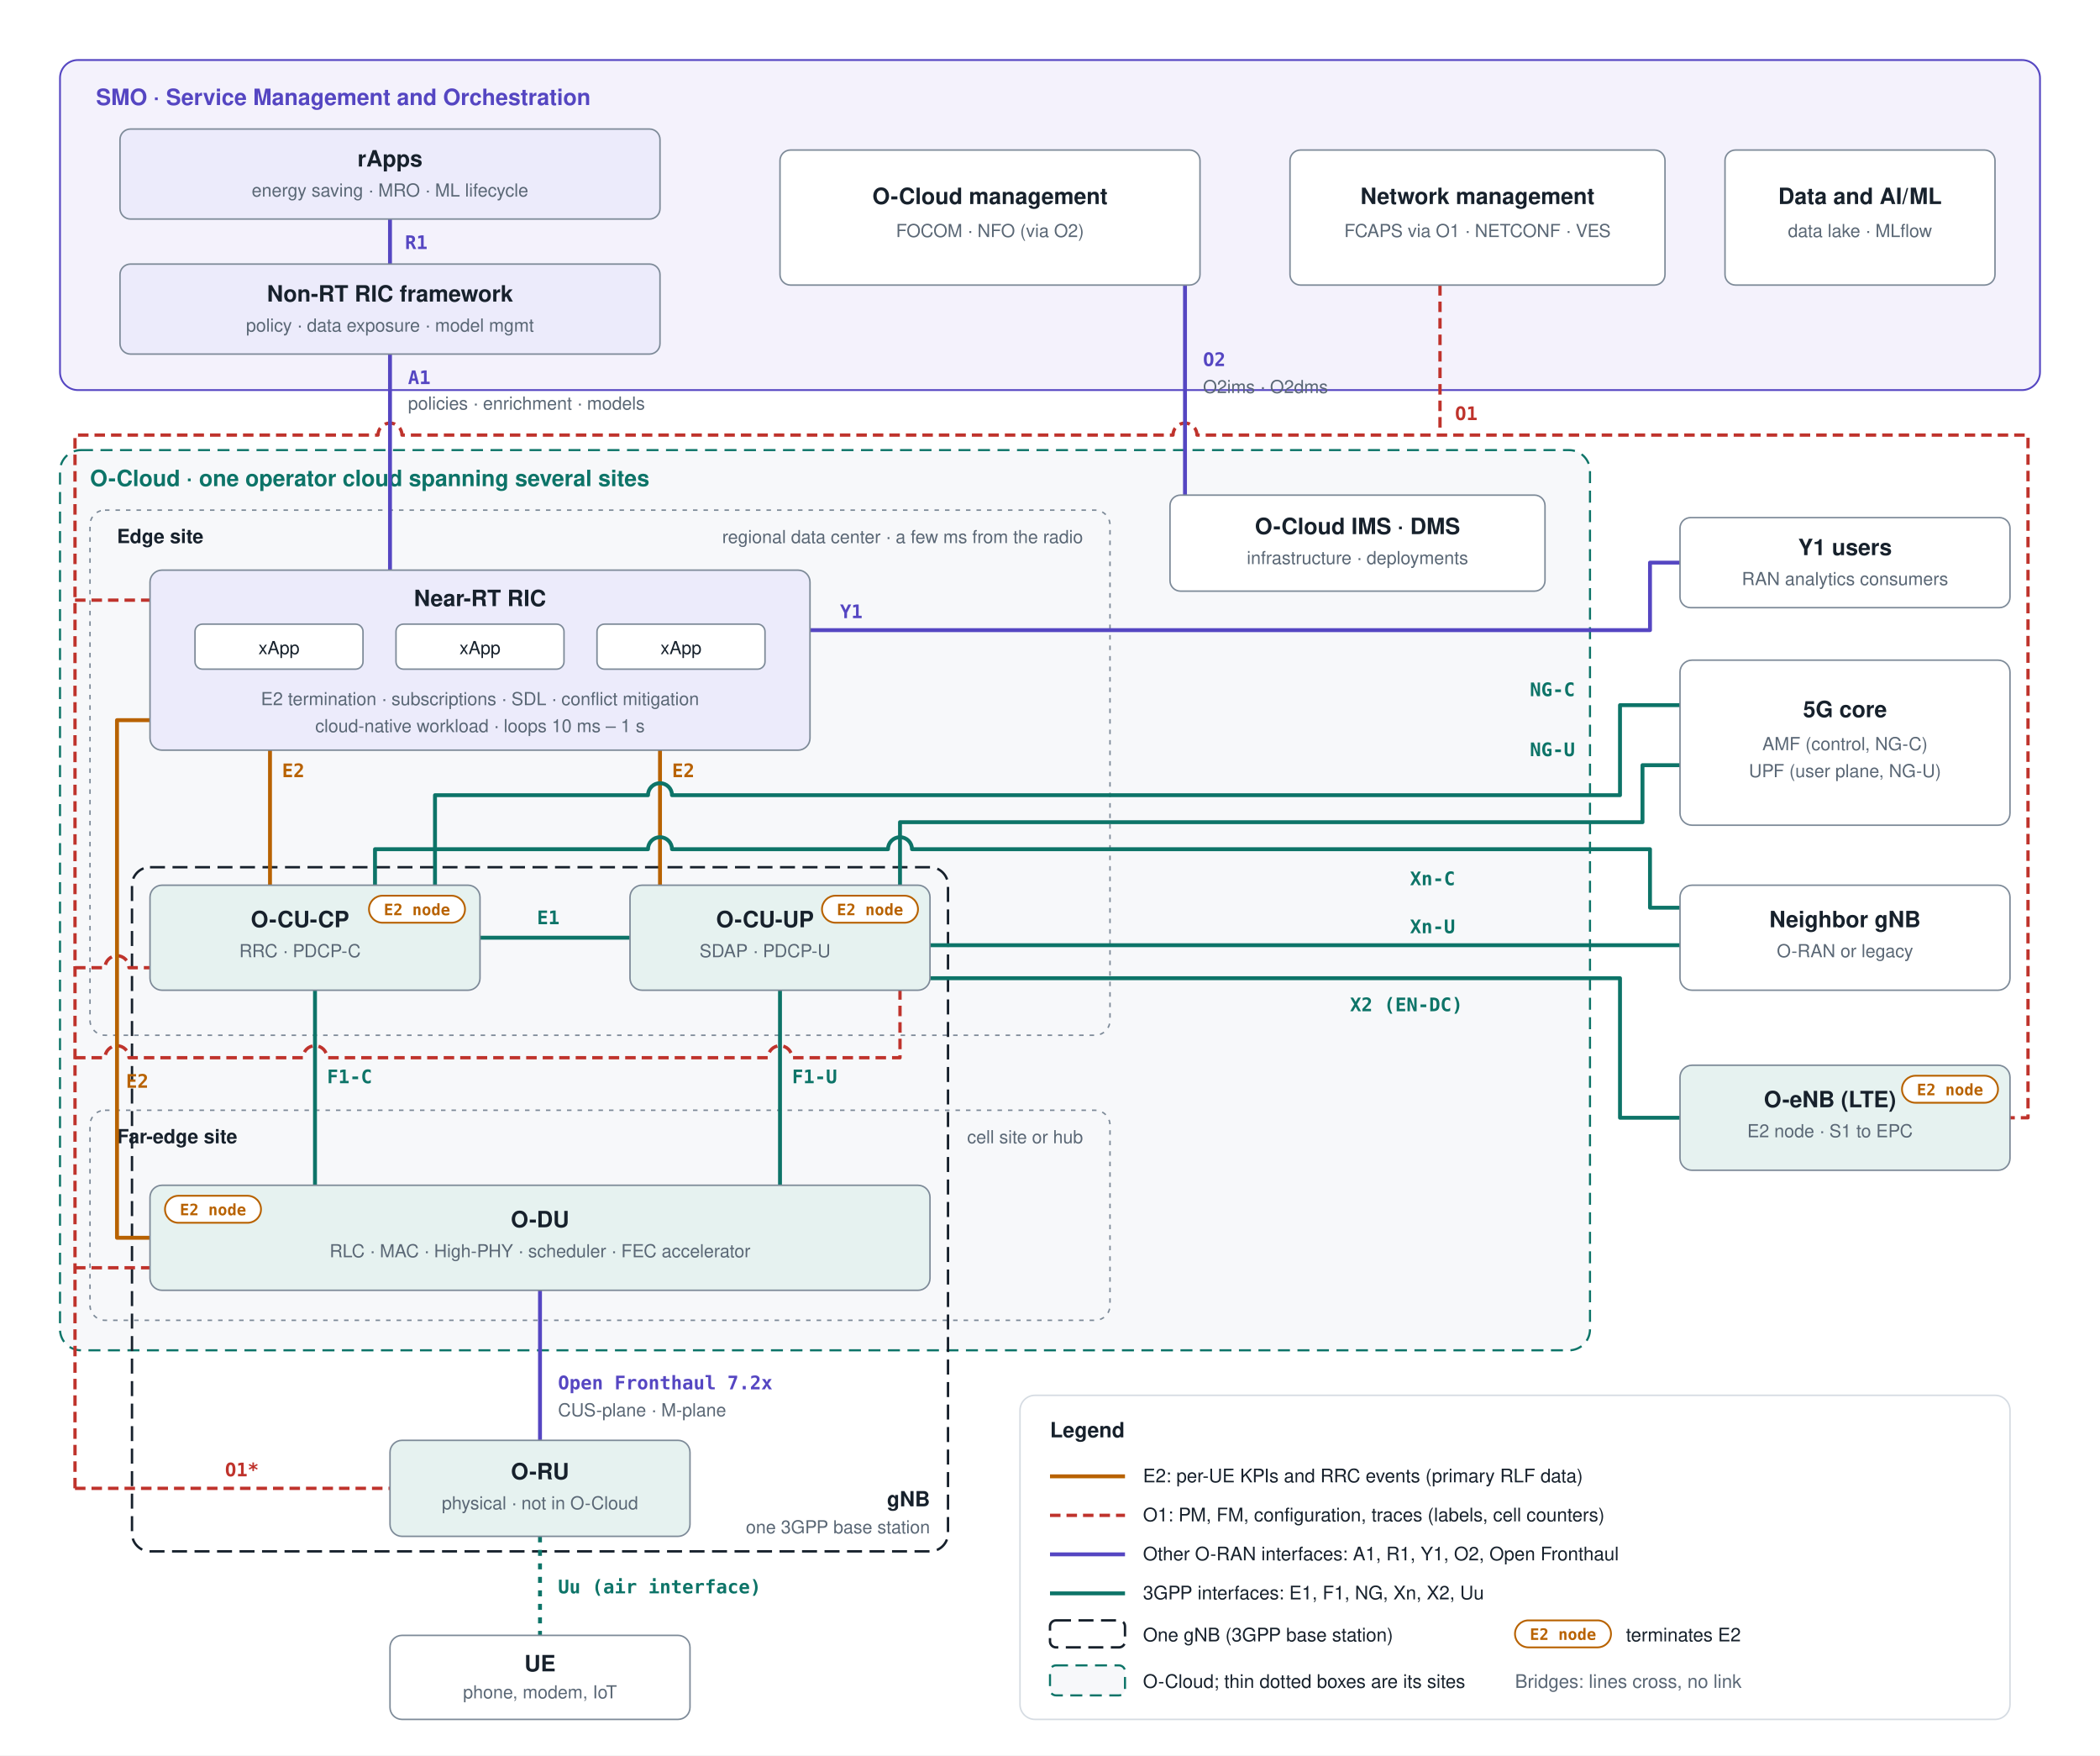
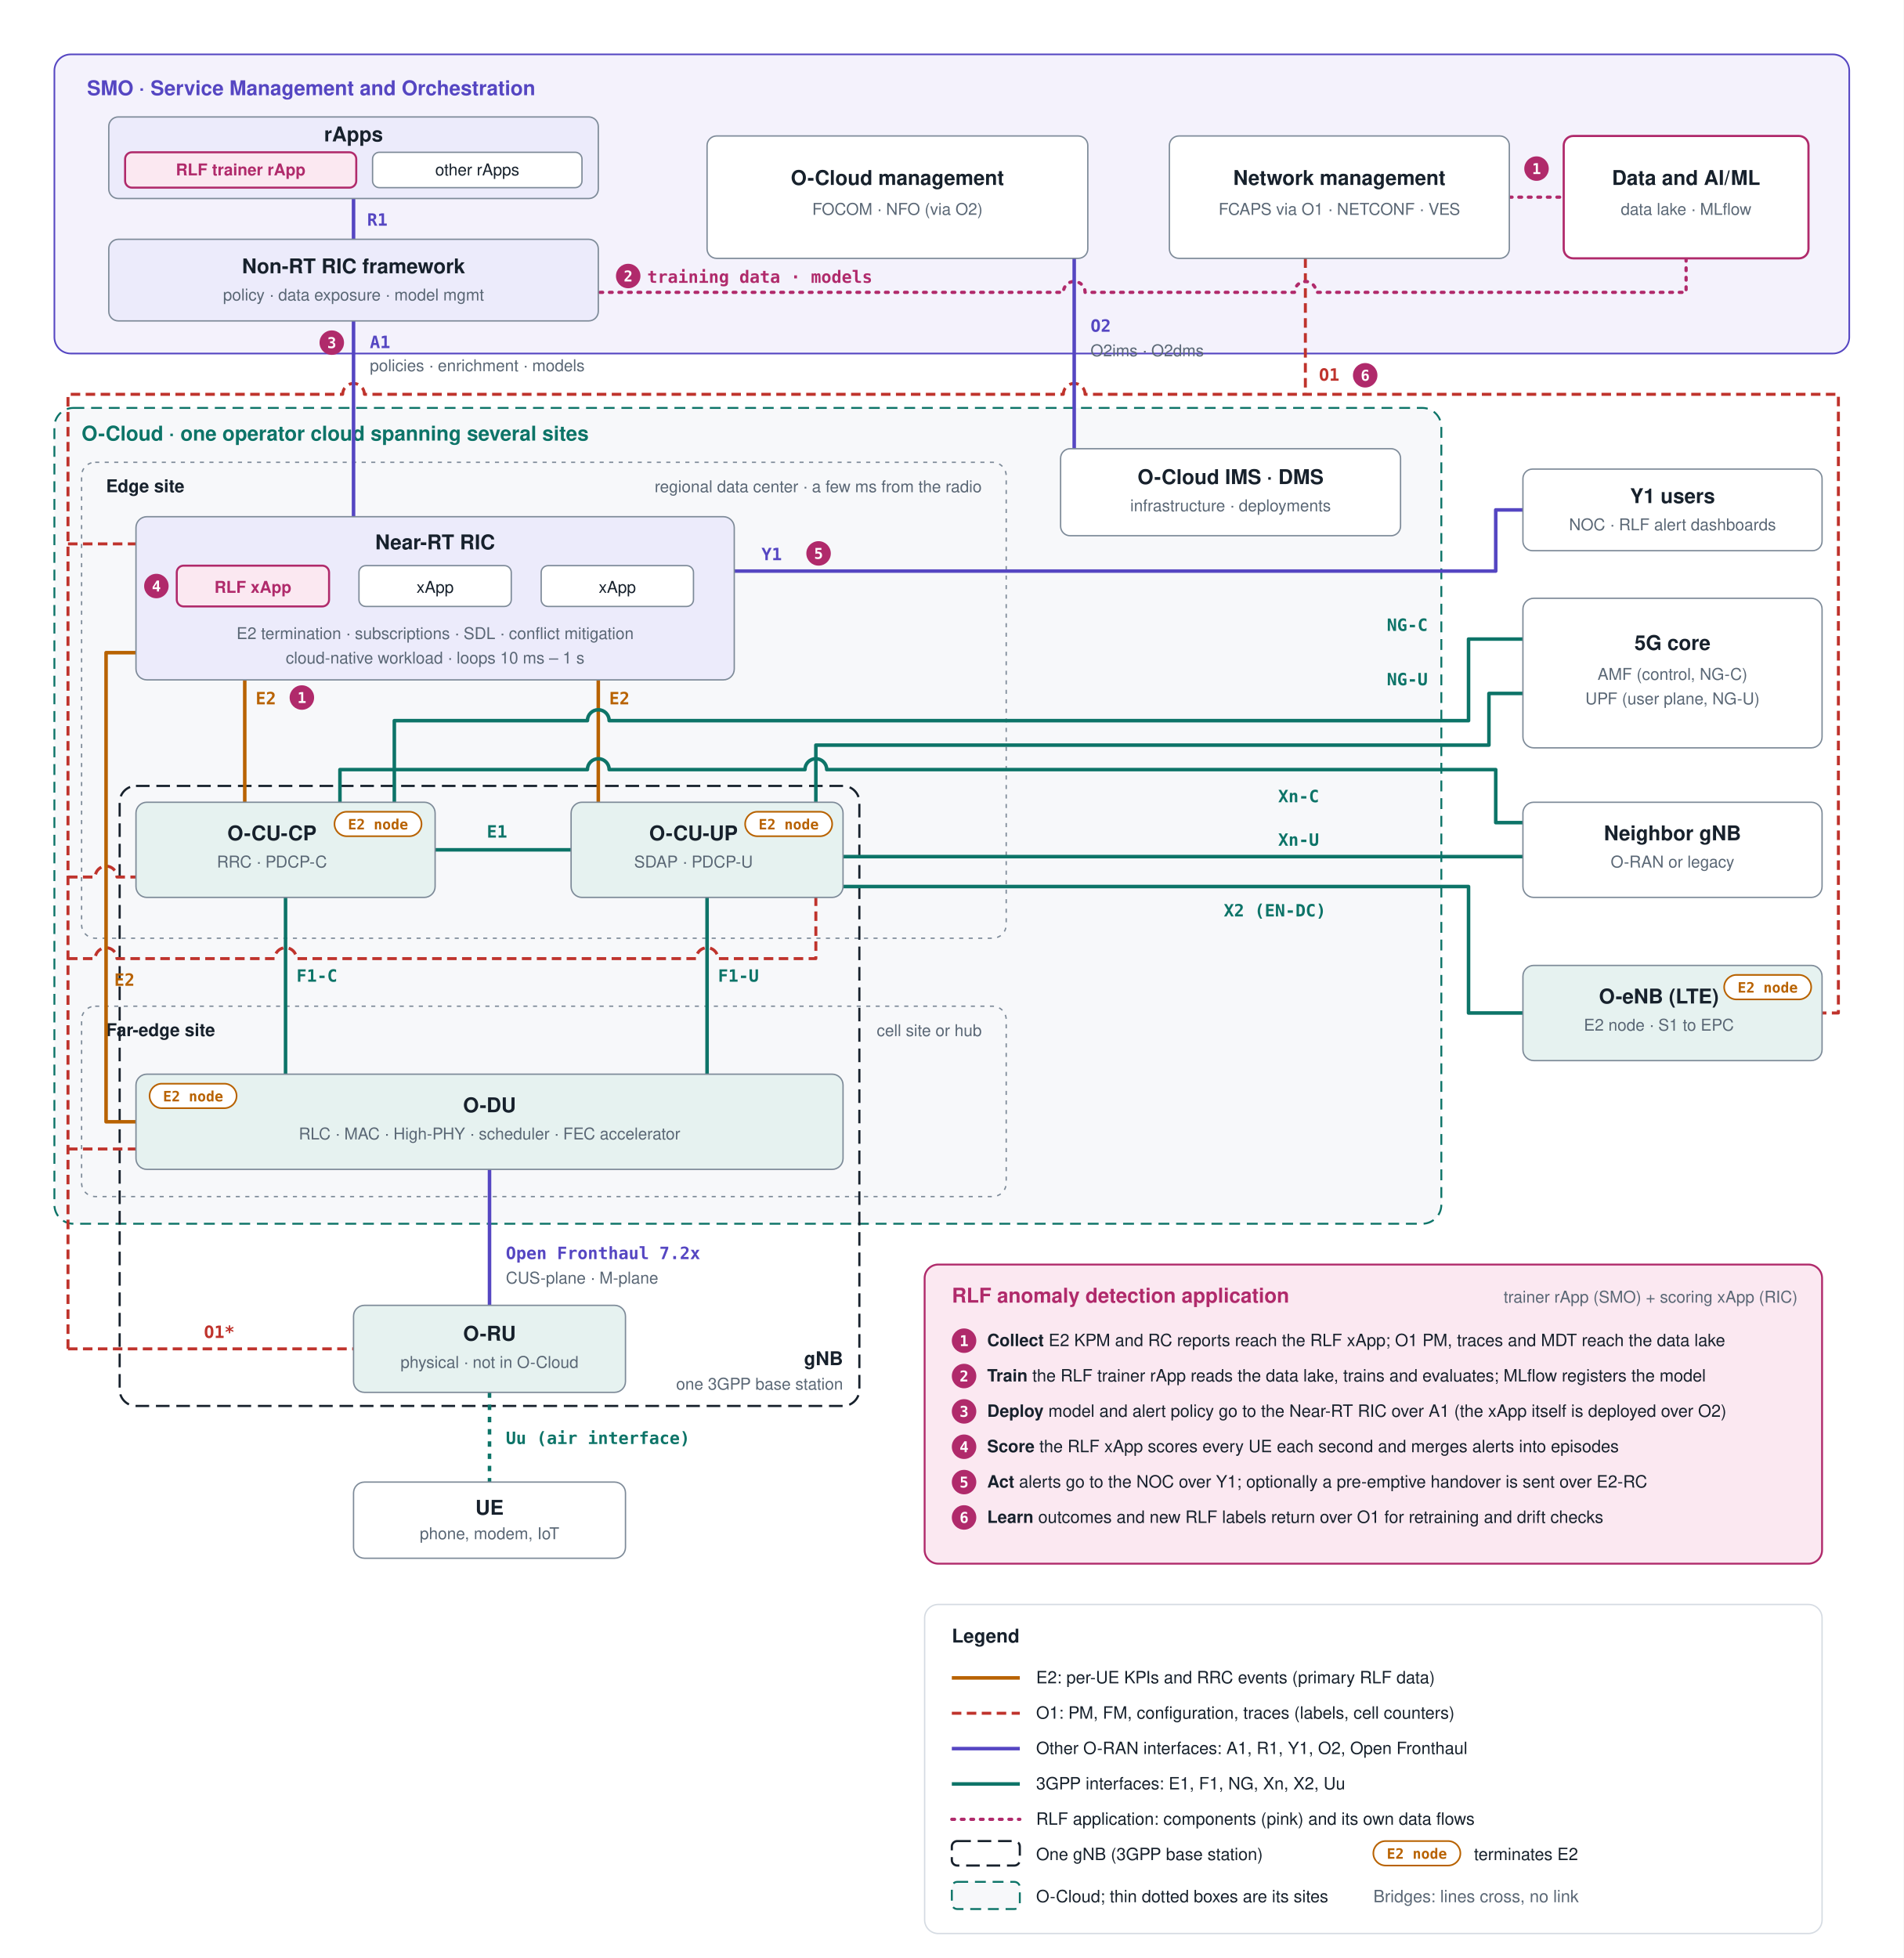
- <svg xmlns="http://www.w3.org/2000/svg" id="map" viewBox="0 0 1400 1170" width="1400" height="1170" role="img" aria-labelledby="mt md">
+ <svg xmlns="http://www.w3.org/2000/svg" id="map" viewBox="0 0 1400 1440" width="1400" height="1440" role="img" aria-labelledby="mt md">
  <style>
text{font-family:Helvetica, Arial, sans-serif}
.n rect{stroke:#7d8a98;stroke-width:1}
.n .t{font-size:15px;font-weight:bold;fill:#17212c}
.n .s{font-size:12px;fill:#5a6775}
.ric rect.b{fill:#ecebfb} .ran rect.b{fill:#e6f2f0} .ext rect.b{fill:#ffffff}
.lk{fill:none;stroke-width:2.6;stroke-linejoin:round}
.f-oran .lk{stroke:#5546c2} .f-o1 .lk{stroke:#bf332c;stroke-width:2.2;stroke-dasharray:7 4} .f-e2 .lk{stroke:#b86200} .f-gpp .lk{stroke:#0d7468}
- .f-oran text{fill:#5546c2} .f-o1 text{fill:#bf332c} .f-e2 text{fill:#b86200} .f-gpp text{fill:#0d7468}
+ .f-app .lk{stroke:#b02a6b;stroke-width:2.4;stroke-dasharray:2 5;stroke-linecap:round}
+ .f-oran text{fill:#5546c2} .f-o1 text{fill:#bf332c} .f-e2 text{fill:#b86200} .f-gpp text{fill:#0d7468} .f-app text{fill:#b02a6b}
.ll{font-family:Menlo, Consolas, monospace;font-size:12.5px;font-weight:bold}
+ .mk circle{fill:#b02a6b} .mk text{fill:#ffffff;font-family:Menlo, Consolas, monospace;font-size:11px;font-weight:bold}
.e2n rect{fill:#ffffff;stroke:#b86200;stroke-width:1.2}.e2n text{fill:#b86200;font-family:Menlo, Consolas, monospace;font-size:10.5px;font-weight:bold}
</style>
-   <rect width="1400" height="1170" fill="#ffffff" />
+   <rect width="1400" height="1440" fill="#ffffff" />
  <rect x="40" y="40" width="1320" height="220" rx="12" fill="#f4f2fc" stroke="#5546c2" stroke-width="1.2" />
  <text x="64" y="70" style="font-size:15px;font-weight:600;fill:#5546c2">SMO · Service Management and Orchestration</text>
  <rect x="40" y="300" width="1020" height="600" rx="14" fill="#f7f8fa" stroke="#0d7468" stroke-width="1.4" stroke-dasharray="8 5" />
  <text x="60" y="324" style="font-size:15px;font-weight:600;fill:#0d7468">O-Cloud · one operator cloud spanning several sites</text>
  <rect x="60" y="340" width="680" height="350" rx="10" fill="none" stroke="#7d8a98" stroke-width="1" stroke-dasharray="3 4" />
  <text x="78" y="362" style="font-size:13px;font-weight:600;fill:#17212c">Edge site</text>
  <text x="722" y="362" text-anchor="end" style="font-size:12px;fill:#5a6775">regional data center · a few ms from the radio</text>
  <rect x="60" y="740" width="680" height="140" rx="10" fill="none" stroke="#7d8a98" stroke-width="1" stroke-dasharray="3 4" />
  <text x="78" y="762" style="font-size:13px;font-weight:600;fill:#17212c">Far-edge site</text>
  <text x="722" y="762" text-anchor="end" style="font-size:12px;fill:#5a6775">cell site or hub</text>
  <g data-if="GNB">
    <rect x="88" y="578" width="544" height="456" rx="12" fill="none" stroke="#17212c" stroke-width="1.6" stroke-dasharray="10 5" />
    <text x="620" y="1004" text-anchor="end" style="font-size:14px;font-weight:600;fill:#17212c">gNB</text>
    <text x="620" y="1022" text-anchor="end" style="font-size:12px;fill:#5a6775">one 3GPP base station</text>
  </g>
  <g data-if="O1" class="f-o1">
    <path class="lk" d="M960 190V290" />
    <path class="lk" d="M50 992V290H252A8 8 0 0 1 268 290H782A8 8 0 0 1 798 290H1352V745H1340" />
    <path class="lk" d="M50 400H100" />
    <path class="lk" d="M50 645H70A8 8 0 0 1 86 645H100" />
    <path class="lk" d="M50 705H70A8 8 0 0 1 86 705H202A8 8 0 0 1 218 705H512A8 8 0 0 1 528 705H600V660" />
    <path class="lk" d="M50 845H100" />
    <path class="lk" d="M50 992H260" />
    <text class="ll" x="970" y="280">O1</text>
    <text class="ll" x="150" y="984">O1*</text>
  </g>
+   <g data-if="APP" class="f-app">
+     <path class="lk" d="M1110 145H1150" />
+     <path class="lk" d="M1240 190V215H968A8 8 0 0 0 952 215H798A8 8 0 0 0 782 215H440" />
+     <text class="ll" x="476" y="208">training data · models</text>
+   </g>
  <g data-if="R1" class="f-oran">
    <path class="lk" d="M260 146V176" />
    <text class="ll" x="270" y="166">R1</text>
  </g>
  <g data-if="A1" class="f-oran">
    <path class="lk" d="M260 236V380" />
    <text class="ll" x="272" y="256">A1</text>
    <text x="272" y="273" style="font-size:12px;fill:#5a6775">policies · enrichment · models</text>
  </g>
  <g data-if="Y1" class="f-oran">
    <path class="lk" d="M540 420H1100V375H1120" />
    <text class="ll" x="560" y="412">Y1</text>
  </g>
  <g data-if="O2" class="f-oran">
    <path class="lk" d="M790 190V330" />
    <text class="ll" x="802" y="244">O2</text>
    <text x="802" y="262" style="font-size:12px;fill:#5a6775">O2ims · O2dms</text>
  </g>
  <g data-if="E2" class="f-e2">
    <path class="lk" d="M180 500V590" />
    <path class="lk" d="M440 500V590" />
    <path class="lk" d="M100 480H78V825H100" />
    <text class="ll" x="188" y="518">E2</text>
    <text class="ll" x="448" y="518">E2</text>
    <text class="ll" x="84" y="725">E2</text>
  </g>
  <g data-if="NG-C" class="f-gpp">
    <path class="lk" d="M290 590V530H432A8 8 0 0 1 448 530H1080V470H1120" />
    <text class="ll" x="1050" y="464" text-anchor="end">NG-C</text>
  </g>
  <g data-if="NG-U" class="f-gpp">
    <path class="lk" d="M600 590V548H1095V510H1120" />
    <text class="ll" x="1050" y="504" text-anchor="end">NG-U</text>
  </g>
  <g data-if="Xn-C" class="f-gpp">
    <path class="lk" d="M250 590V566H432A8 8 0 0 1 448 566H592A8 8 0 0 1 608 566H1100V605H1120" />
    <text class="ll" x="940" y="590">Xn-C</text>
  </g>
  <g data-if="Xn-U" class="f-gpp">
    <path class="lk" d="M620 630H1120" />
    <text class="ll" x="940" y="622">Xn-U</text>
  </g>
  <g data-if="X2" class="f-gpp">
    <path class="lk" d="M620 652H1080V745H1120" />
    <text class="ll" x="900" y="674">X2 (EN-DC)</text>
  </g>
  <g data-if="E1" class="f-gpp">
    <path class="lk" d="M320 625H420" />
    <text class="ll" x="358" y="616">E1</text>
  </g>
  <g data-if="F1-C" class="f-gpp">
    <path class="lk" d="M210 660V790" />
    <text class="ll" x="218" y="722">F1-C</text>
  </g>
  <g data-if="F1-U" class="f-gpp">
    <path class="lk" d="M520 660V790" />
    <text class="ll" x="528" y="722">F1-U</text>
  </g>
  <g data-if="OFH" class="f-oran">
    <path class="lk" d="M360 860V960" />
    <text class="ll" x="372" y="926">Open Fronthaul 7.2x</text>
    <text x="372" y="944" style="font-size:12px;fill:#5a6775">CUS-plane · M-plane</text>
  </g>
  <g data-if="Uu" class="f-gpp">
    <path class="lk" d="M360 1024V1090" stroke-dasharray="4 5" />
    <text class="ll" x="372" y="1062">Uu (air interface)</text>
  </g>
  <g class="n ric">
    <rect class="b" x="80" y="86" width="360" height="60" rx="7" />
-     <text class="t" x="260" y="111" text-anchor="middle">rApps</text>
-     <text class="s" x="260" y="131" text-anchor="middle">energy saving · MRO · ML lifecycle</text>
+     <text class="t" x="260" y="104" text-anchor="middle">rApps</text>
+     <rect x="92" y="112" width="170" height="26" rx="5" style="fill:#fbe8f1;stroke:#b02a6b;stroke-width:1.5" />
+     <text x="177" y="129" text-anchor="middle" style="font-size:12px;font-weight:600;fill:#b02a6b">RLF trainer rApp</text>
+     <rect x="274" y="112" width="154" height="26" rx="5" fill="#ffffff" />
+     <text class="s" x="351" y="129" text-anchor="middle" style="fill:#17212c">other rApps</text>
  </g>
  <g class="n ric">
    <rect class="b" x="80" y="176" width="360" height="60" rx="7" />
    <text class="t" x="260" y="201" text-anchor="middle">Non-RT RIC framework</text>
    <text class="s" x="260" y="221" text-anchor="middle">policy · data exposure · model mgmt</text>
  </g>
  <g class="n ext">
    <rect class="b" x="520" y="100" width="280" height="90" rx="7" />
    <text class="t" x="660" y="136" text-anchor="middle">O-Cloud management</text>
    <text class="s" x="660" y="158" text-anchor="middle">FOCOM · NFO (via O2)</text>
  </g>
  <g class="n ext">
    <rect class="b" x="860" y="100" width="250" height="90" rx="7" />
    <text class="t" x="985" y="136" text-anchor="middle">Network management</text>
    <text class="s" x="985" y="158" text-anchor="middle">FCAPS via O1 · NETCONF · VES</text>
  </g>
  <g class="n ext">
-     <rect class="b" x="1150" y="100" width="180" height="90" rx="7" />
+     <rect class="b" x="1150" y="100" width="180" height="90" rx="7" style="stroke:#b02a6b;stroke-width:1.6" />
    <text class="t" x="1240" y="136" text-anchor="middle">Data and AI/ML</text>
    <text class="s" x="1240" y="158" text-anchor="middle">data lake · MLflow</text>
  </g>
  <g class="n ext">
    <rect class="b" x="780" y="330" width="250" height="64" rx="7" />
    <text class="t" x="905" y="356" text-anchor="middle">O-Cloud IMS · DMS</text>
    <text class="s" x="905" y="376" text-anchor="middle">infrastructure · deployments</text>
  </g>
  <g class="n ric">
    <rect class="b" x="100" y="380" width="440" height="120" rx="8" />
    <text class="t" x="320" y="404" text-anchor="middle">Near-RT RIC</text>
-     <rect x="130" y="416" width="112" height="30" rx="5" fill="#ffffff" />
-     <text class="s" x="186" y="436" text-anchor="middle" style="fill:#17212c">xApp</text>
+     <rect x="130" y="416" width="112" height="30" rx="5" style="fill:#fbe8f1;stroke:#b02a6b;stroke-width:1.5" />
+     <text x="186" y="436" text-anchor="middle" style="font-size:12px;font-weight:600;fill:#b02a6b">RLF xApp</text>
    <rect x="264" y="416" width="112" height="30" rx="5" fill="#ffffff" />
    <text class="s" x="320" y="436" text-anchor="middle" style="fill:#17212c">xApp</text>
    <rect x="398" y="416" width="112" height="30" rx="5" fill="#ffffff" />
    <text class="s" x="454" y="436" text-anchor="middle" style="fill:#17212c">xApp</text>
    <text class="s" x="320" y="470" text-anchor="middle">E2 termination · subscriptions · SDL · conflict mitigation</text>
    <text class="s" x="320" y="488" text-anchor="middle">cloud-native workload · loops 10 ms – 1 s</text>
  </g>
  <g class="n ext">
    <rect class="b" x="1120" y="345" width="220" height="60" rx="7" />
    <text class="t" x="1230" y="370" text-anchor="middle">Y1 users</text>
-     <text class="s" x="1230" y="390" text-anchor="middle">RAN analytics consumers</text>
+     <text class="s" x="1230" y="390" text-anchor="middle">NOC · RLF alert dashboards</text>
  </g>
  <g class="n ext">
    <rect class="b" x="1120" y="440" width="220" height="110" rx="8" />
    <text class="t" x="1230" y="478" text-anchor="middle">5G core</text>
    <text class="s" x="1230" y="500" text-anchor="middle">AMF (control, NG-C)</text>
    <text class="s" x="1230" y="518" text-anchor="middle">UPF (user plane, NG-U)</text>
  </g>
  <g class="n ext">
    <rect class="b" x="1120" y="590" width="220" height="70" rx="8" />
    <text class="t" x="1230" y="618" text-anchor="middle">Neighbor gNB</text>
    <text class="s" x="1230" y="638" text-anchor="middle">O-RAN or legacy</text>
  </g>
  <g class="n ran">
    <rect class="b" x="1120" y="710" width="220" height="70" rx="8" />
    <text class="t" x="1220" y="738" text-anchor="middle">O-eNB (LTE)</text>
    <text class="s" x="1220" y="758" text-anchor="middle">E2 node · S1 to EPC</text>
  </g>
  <g class="n ran">
    <rect class="b" x="100" y="590" width="220" height="70" rx="8" />
    <text class="t" x="200" y="618" text-anchor="middle">O-CU-CP</text>
    <text class="s" x="200" y="638" text-anchor="middle">RRC · PDCP-C</text>
  </g>
  <g class="n ran">
    <rect class="b" x="420" y="590" width="200" height="70" rx="8" />
    <text class="t" x="510" y="618" text-anchor="middle">O-CU-UP</text>
    <text class="s" x="510" y="638" text-anchor="middle">SDAP · PDCP-U</text>
  </g>
  <g class="n ran">
    <rect class="b" x="100" y="790" width="520" height="70" rx="8" />
    <text class="t" x="360" y="818" text-anchor="middle">O-DU</text>
    <text class="s" x="360" y="838" text-anchor="middle">RLC · MAC · High-PHY · scheduler · FEC accelerator</text>
  </g>
  <g class="n ran">
    <rect class="b" x="260" y="960" width="200" height="64" rx="8" />
    <text class="t" x="360" y="986" text-anchor="middle">O-RU</text>
    <text class="s" x="360" y="1006" text-anchor="middle">physical · not in O-Cloud</text>
  </g>
  <g class="n ext">
    <rect class="b" x="260" y="1090" width="200" height="56" rx="8" />
    <text class="t" x="360" y="1114" text-anchor="middle">UE</text>
    <text class="s" x="360" y="1132" text-anchor="middle">phone, modem, IoT</text>
  </g>
  <g data-if="E2N" class="e2n">
    <rect x="246" y="597" width="64" height="18" rx="9" />
    <text x="278" y="610" text-anchor="middle">E2 node</text>
  </g>
  <g data-if="E2N" class="e2n">
    <rect x="548" y="597" width="64" height="18" rx="9" />
    <text x="580" y="610" text-anchor="middle">E2 node</text>
  </g>
  <g data-if="E2N" class="e2n">
    <rect x="110" y="797" width="64" height="18" rx="9" />
    <text x="142" y="810" text-anchor="middle">E2 node</text>
  </g>
  <g data-if="E2N" class="e2n">
    <rect x="1268" y="717" width="64" height="18" rx="9" />
    <text x="1300" y="730" text-anchor="middle">E2 node</text>
  </g>
+   <g data-if="APP" class="mk">
+     <circle cx="222" cy="513" r="9" />
+     <text x="222" y="517" text-anchor="middle">1</text>
+   </g>
+   <g data-if="APP" class="mk">
+     <circle cx="1130" cy="124" r="9" />
+     <text x="1130" y="128" text-anchor="middle">1</text>
+   </g>
+   <g data-if="APP" class="mk">
+     <circle cx="462" cy="203" r="9" />
+     <text x="462" y="207" text-anchor="middle">2</text>
+   </g>
+   <g data-if="APP" class="mk">
+     <circle cx="244" cy="252" r="9" />
+     <text x="244" y="256" text-anchor="middle">3</text>
+   </g>
+   <g data-if="APP" class="mk">
+     <circle cx="115" cy="431" r="9" />
+     <text x="115" y="435" text-anchor="middle">4</text>
+   </g>
+   <g data-if="APP" class="mk">
+     <circle cx="602" cy="407" r="9" />
+     <text x="602" y="411" text-anchor="middle">5</text>
+   </g>
+   <g data-if="APP" class="mk">
+     <circle cx="1004" cy="276" r="9" />
+     <text x="1004" y="280" text-anchor="middle">6</text>
+   </g>
+   <g id="appbox">
+     <rect x="680" y="930" width="660" height="220" rx="10" style="fill:#fbe8f1;stroke:#b02a6b;stroke-width:1.4" />
+     <text x="700" y="958" style="font-size:15px;font-weight:600;fill:#b02a6b">RLF anomaly detection application</text>
+     <text x="1322" y="958" text-anchor="end" style="font-size:12px;fill:#5a6775">trainer rApp (SMO) + scoring xApp (RIC)</text>
+     <g class="mk">
+       <circle cx="709" cy="986" r="9" />
+       <text x="709" y="990" text-anchor="middle">1</text>
+     </g>
+     <text x="726" y="990" style="font-size:12.5px;fill:#17212c">
+       <tspan style="font-weight:600">Collect</tspan>  E2 KPM and RC reports reach the RLF xApp; O1 PM, traces and MDT reach the data lake</text>
+     <g class="mk">
+       <circle cx="709" cy="1012" r="9" />
+       <text x="709" y="1016" text-anchor="middle">2</text>
+     </g>
+     <text x="726" y="1016" style="font-size:12.5px;fill:#17212c">
+       <tspan style="font-weight:600">Train</tspan>  the RLF trainer rApp reads the data lake, trains and evaluates; MLflow registers the model</text>
+     <g class="mk">
+       <circle cx="709" cy="1038" r="9" />
+       <text x="709" y="1042" text-anchor="middle">3</text>
+     </g>
+     <text x="726" y="1042" style="font-size:12.5px;fill:#17212c">
+       <tspan style="font-weight:600">Deploy</tspan>  model and alert policy go to the Near-RT RIC over A1 (the xApp itself is deployed over O2)</text>
+     <g class="mk">
+       <circle cx="709" cy="1064" r="9" />
+       <text x="709" y="1068" text-anchor="middle">4</text>
+     </g>
+     <text x="726" y="1068" style="font-size:12.5px;fill:#17212c">
+       <tspan style="font-weight:600">Score</tspan>  the RLF xApp scores every UE each second and merges alerts into episodes</text>
+     <g class="mk">
+       <circle cx="709" cy="1090" r="9" />
+       <text x="709" y="1094" text-anchor="middle">5</text>
+     </g>
+     <text x="726" y="1094" style="font-size:12.5px;fill:#17212c">
+       <tspan style="font-weight:600">Act</tspan>  alerts go to the NOC over Y1; optionally a pre-emptive handover is sent over E2-RC</text>
+     <g class="mk">
+       <circle cx="709" cy="1116" r="9" />
+       <text x="709" y="1120" text-anchor="middle">6</text>
+     </g>
+     <text x="726" y="1120" style="font-size:12.5px;fill:#17212c">
+       <tspan style="font-weight:600">Learn</tspan>  outcomes and new RLF labels return over O1 for retraining and drift checks</text>
+   </g>
  <g>
-     <rect x="680" y="930" width="660" height="216" rx="10" fill="#ffffff" stroke="#d5dbe2" />
-     <text x="700" y="958" style="font-size:14px;font-weight:bold;fill:#17212c">Legend</text>
-     <line x1="700" y1="984" x2="750" y2="984" stroke="#b86200" stroke-width="2.6" />
-     <text x="762" y="988" style="font-size:12.5px;fill:#17212c">E2: per-UE KPIs and RRC events (primary RLF data)</text>
-     <line x1="700" y1="1010" x2="750" y2="1010" stroke="#bf332c" stroke-width="2.2" stroke-dasharray="7 4" />
-     <text x="762" y="1014" style="font-size:12.5px;fill:#17212c">O1: PM, FM, configuration, traces (labels, cell counters)</text>
-     <line x1="700" y1="1036" x2="750" y2="1036" stroke="#5546c2" stroke-width="2.6" />
-     <text x="762" y="1040" style="font-size:12.5px;fill:#17212c">Other O-RAN interfaces: A1, R1, Y1, O2, Open Fronthaul</text>
-     <line x1="700" y1="1062" x2="750" y2="1062" stroke="#0d7468" stroke-width="2.6" />
-     <text x="762" y="1066" style="font-size:12.5px;fill:#17212c">3GPP interfaces: E1, F1, NG, Xn, X2, Uu</text>
-     <rect x="700" y="1080" width="50" height="18" rx="4" fill="none" stroke="#17212c" stroke-width="1.6" stroke-dasharray="10 5" />
-     <text x="762" y="1094" style="font-size:12.5px;fill:#17212c">One gNB (3GPP base station)</text>
+     <rect x="680" y="1180" width="660" height="242" rx="10" fill="#ffffff" stroke="#d5dbe2" />
+     <text x="700" y="1208" style="font-size:14px;font-weight:bold;fill:#17212c">Legend</text>
+     <line x1="700" y1="1234" x2="750" y2="1234" stroke="#b86200" stroke-width="2.6" />
+     <text x="762" y="1238" style="font-size:12.5px;fill:#17212c">E2: per-UE KPIs and RRC events (primary RLF data)</text>
+     <line x1="700" y1="1260" x2="750" y2="1260" stroke="#bf332c" stroke-width="2.2" stroke-dasharray="7 4" />
+     <text x="762" y="1264" style="font-size:12.5px;fill:#17212c">O1: PM, FM, configuration, traces (labels, cell counters)</text>
+     <line x1="700" y1="1286" x2="750" y2="1286" stroke="#5546c2" stroke-width="2.6" />
+     <text x="762" y="1290" style="font-size:12.5px;fill:#17212c">Other O-RAN interfaces: A1, R1, Y1, O2, Open Fronthaul</text>
+     <line x1="700" y1="1312" x2="750" y2="1312" stroke="#0d7468" stroke-width="2.6" />
+     <text x="762" y="1316" style="font-size:12.5px;fill:#17212c">3GPP interfaces: E1, F1, NG, Xn, X2, Uu</text>
+     <line x1="700" y1="1338" x2="750" y2="1338" stroke="#b02a6b" stroke-width="2.4" stroke-dasharray="2 5" stroke-linecap="round" />
+     <text x="762" y="1342" style="font-size:12.5px;fill:#17212c">RLF application: components (pink) and its own data flows</text>
+     <rect x="700" y="1354" width="50" height="18" rx="4" fill="none" stroke="#17212c" stroke-width="1.6" stroke-dasharray="10 5" />
+     <text x="762" y="1368" style="font-size:12.5px;fill:#17212c">One gNB (3GPP base station)</text>
    <g class="e2n">
-       <rect x="1010" y="1080" width="64" height="18" rx="9" />
-       <text x="1042" y="1093" text-anchor="middle">E2 node</text>
-     </g>
-     <text x="1084" y="1094" style="font-size:12.5px;fill:#17212c">terminates E2</text>
-     <rect x="700" y="1110" width="50" height="20" rx="4" fill="#f7f8fa" stroke="#0d7468" stroke-width="1.4" stroke-dasharray="8 5" />
-     <text x="762" y="1125" style="font-size:12.5px;fill:#17212c">O-Cloud; thin dotted boxes are its sites</text>
-     <text x="1010" y="1125" style="font-size:12.5px;fill:#5a6775">Bridges: lines cross, no link</text>
+       <rect x="1010" y="1354" width="64" height="18" rx="9" />
+       <text x="1042" y="1367" text-anchor="middle">E2 node</text>
+     </g>
+     <text x="1084" y="1368" style="font-size:12.5px;fill:#17212c">terminates E2</text>
+     <rect x="700" y="1384" width="50" height="20" rx="4" fill="#f7f8fa" stroke="#0d7468" stroke-width="1.4" stroke-dasharray="8 5" />
+     <text x="762" y="1399" style="font-size:12.5px;fill:#17212c">O-Cloud; thin dotted boxes are its sites</text>
+     <text x="1010" y="1399" style="font-size:12.5px;fill:#5a6775">Bridges: lines cross, no link</text>
  </g>
</svg>
